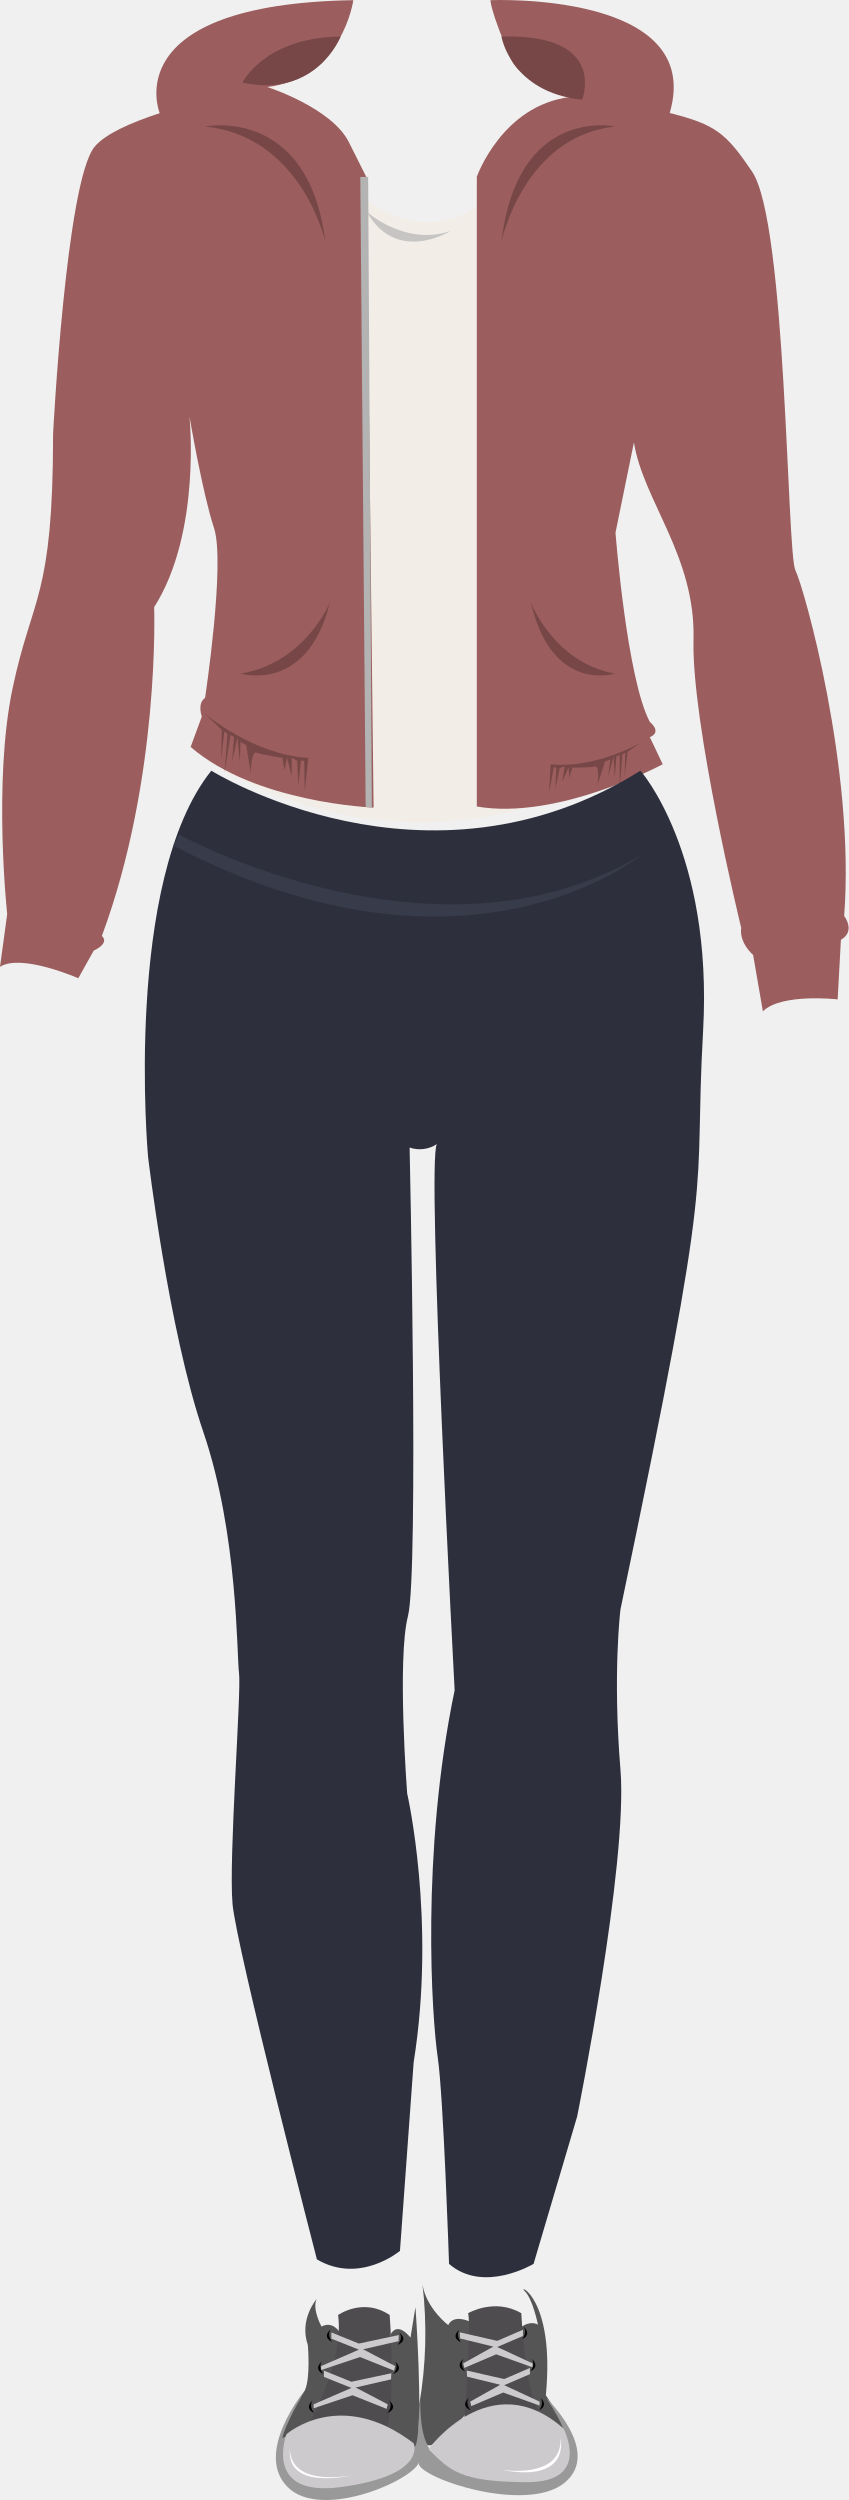
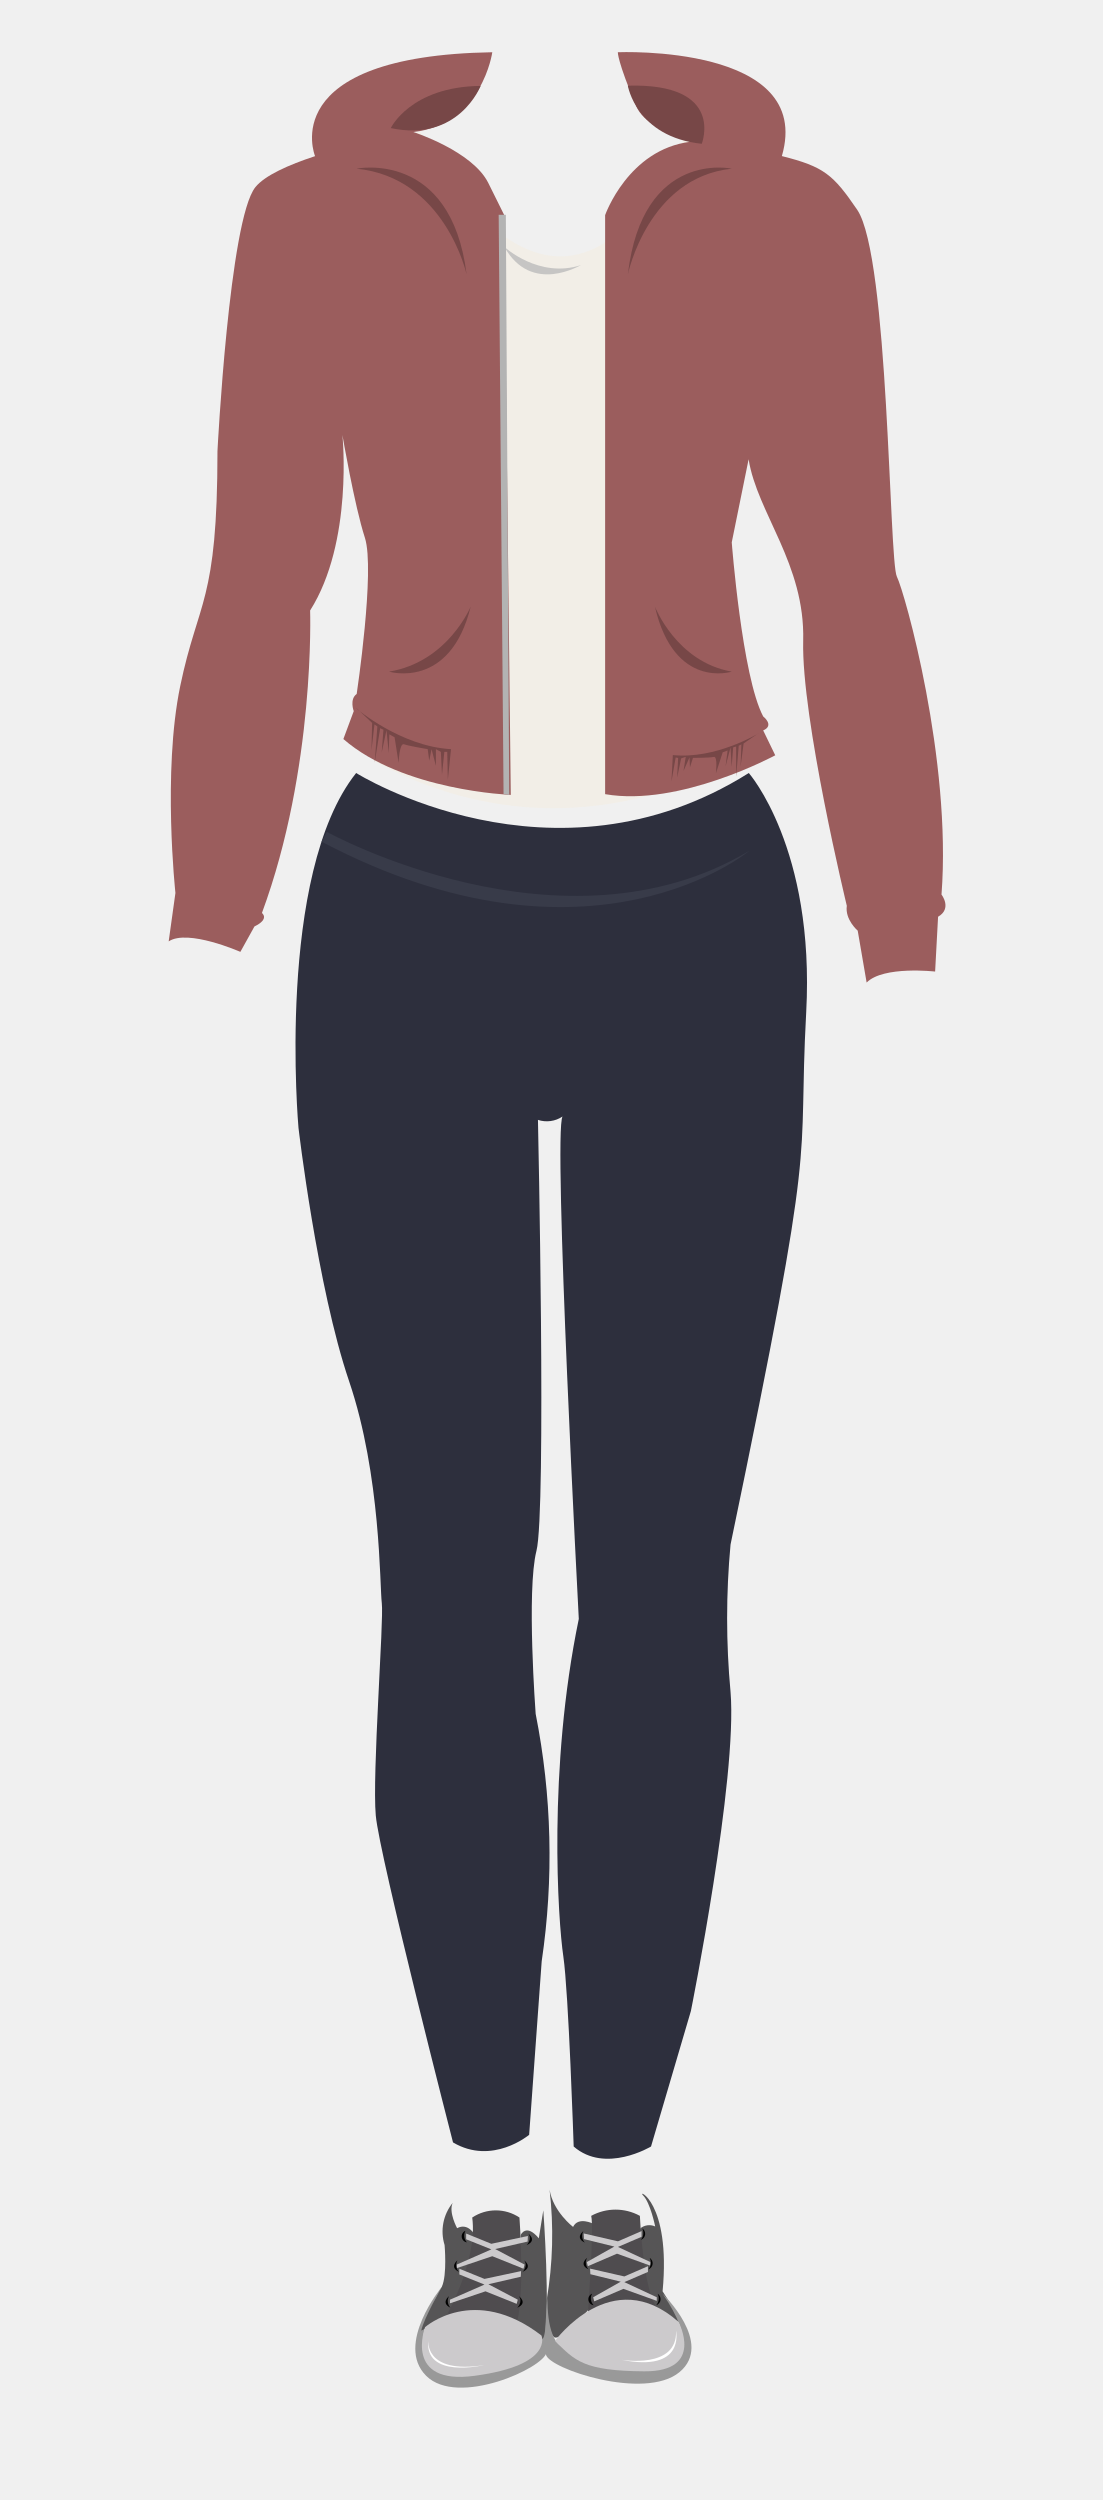
- <svg xmlns="http://www.w3.org/2000/svg" viewBox="0 0 261.04 769.02">
+ <svg xmlns="http://www.w3.org/2000/svg" viewBox="0 0 183 415">
  <defs>
-     <style>.cls-1{fill:#f2eee7;}.cls-2{fill:#f2f2f2;}.cls-3{fill:#9b5d5d;}.cls-4{fill:#774747;}.cls-5{fill:#c6c5c4;}.cls-6{fill:#b3b3b3;}.cls-7{fill:#2d2f3d;}.cls-8{fill:#383b49;}.cls-9{fill:#999;}.cls-10{fill:#565556;}.cls-11{fill:#4f4c4f;}.cls-12{fill:#cccacc;}.cls-13{fill:#020202;}.cls-14{fill:#fff;}</style>
+     <style>.cls-1{fill:none;}.cls-2{fill:#f2eee7;}.cls-3{fill:#f2f2f2;}.cls-4{fill:#9b5d5d;}.cls-5{fill:#774747;}.cls-6{fill:#c6c5c4;}.cls-7{fill:#b3b3b3;}.cls-8{fill:#2d2f3d;}.cls-9{fill:#383b49;}.cls-10{fill:#999;}.cls-11{fill:#565556;}.cls-12{fill:#4f4c4f;}.cls-13{fill:#cccacc;}.cls-14{fill:#020202;}.cls-15{fill:#fff;}</style>
  </defs>
  <g id="Layer_2" data-name="Layer 2">
    <g id="rcg2">
      <g id="rcg2-2" data-name="rcg2">
+         <rect class="cls-1" width="183" height="415" />
        <g id="rcgshirt2">
          <g id="rcgshirt">
-             <path class="cls-1" d="M84.45,26.4s45.69,93.45,89.22,1.36A266.87,266.87,0,0,0,200.49,35L183.63,202.45s1,25.71,5.47,34.77c0,0-54.77,35.43-120.27-.18l6.54-39.59s-6.08-51.5-16.73-70.6V34.29S77.51,29.3,84.45,26.4Z" />
-             <path class="cls-2" d="M118.71,2.83h0Z" />
-             <path class="cls-2" d="M110.91,3h0Z" />
-             <path class="cls-2" d="M138.53,2.49l1,0Z" />
-             <path class="cls-2" d="M138.36,2.49h0Z" />
-             <path class="cls-2" d="M140.77,2.45Z" />
-             <path class="cls-3" d="M107.33,43.76c-5.33-10.67-25.14-17-25.14-17h0C105.38,24.06,108.69.05,108.69.05,35.39,1.29,49.11,34.76,49.13,34.81c-8.84,2.89-16.84,6.42-20.05,10.36-8.75,10.75-12.75,88.25-12.75,88.25,0,51-6.5,49.75-12.5,78.53s-1.62,69.24-1.62,69.24L0,297.42c6.42-4.25,24.08,3.5,24.08,3.5l4.75-8.5c5.21-2.53,2.5-4.5,2.5-4.5,18-48.5,16.09-101.16,16.09-101.16,14.58-22.9,10.86-58.69,10.86-58.69s4,23.6,7.55,34.35-2.75,52.25-2.75,52.25c-2.5,1.75-1,5.75-1,5.75l-3.44,9.34c20,17.33,56.28,18.66,56.28,18.66l-2.25-194ZM80.78,26.9h0Zm-1.35.16-.44.05Zm-.66.07-.25,0Zm-.73.09-.52.06Zm-.53.06-1.27.15Zm-2.93.34-1,.12Zm-1.19.14-.32,0Zm-.92.1-.13,0Z" />
-             <path class="cls-3" d="M259.67,281.76c3.45-45-12.34-101-15-106.34S242,68.42,231.33,52.76c-8-11.82-11.16-14.43-25.32-18C217-2.75,150.88.05,150.88.05s-.22,2.91,6.25,18c2.21,5.16,9.76,9,18.27,11.8-21,2.53-28.73,24.53-28.73,24.53V248.09c25,4.33,57.18-13,57.18-13l-3.95-8.33c3.9-1.67,0-4.67,0-4.67-7.1-13.33-10.57-58.23-10.57-58.23L195,136.09c2.88,18,19,35,18.33,60.67S228,285.42,228,285.42c-.67,4.67,3.67,8.34,3.67,8.34l3,17.34c5.66-5.66,23-3.68,23-3.68l1-18.33C263.33,286.42,259.67,281.76,259.67,281.76Z" />
-             <path class="cls-4" d="M74.58,25.42s6.65-13.86,30.2-14.18C104.78,11.24,97.46,30.3,74.58,25.42Z" />
-             <path class="cls-4" d="M154.25,11.24s2.83,17.18,24.83,19.43C179.08,30.67,187.16,10.31,154.25,11.24Z" />
+             <path class="cls-2" d="M69.75,21.75s22.56,46.38,44.06.67A131.39,131.39,0,0,0,127.06,26l-8.33,83.11s.48,12.76,2.71,17.26c0,0-27.06,17.59-59.41-.09l3.23-19.65s-3-25.56-8.26-35V25.66S66.32,23.18,69.75,21.75Z" />
+             <path class="cls-3" d="M86.67,10.05h0Z" />
+             <path class="cls-3" d="M82.82,10.11h0Z" />
+             <path class="cls-3" d="M96.46,9.88h0Z" />
+             <path class="cls-3" d="M96.38,9.88h0Z" />
+             <path class="cls-3" d="M97.57,9.86Z" />
+             <path class="cls-4" d="M81.05,30.36c-2.64-5.29-12.42-8.44-12.42-8.44h0C80.08,20.58,81.72,8.67,81.72,8.67,45.51,9.28,52.29,25.9,52.3,25.92c-4.37,1.44-8.32,3.19-9.9,5.14-4.33,5.34-6.3,43.81-6.3,43.81,0,25.31-3.21,24.69-6.18,39s-.8,34.36-.8,34.36L28,156.27c3.17-2.11,11.9,1.74,11.9,1.74l2.34-4.22c2.58-1.25,1.24-2.23,1.24-2.23,8.89-24.08,8-50.22,8-50.22,7.2-11.36,5.36-29.13,5.36-29.13s2,11.72,3.73,17.05-1.36,25.94-1.36,25.94c-1.23.87-.49,2.85-.49,2.85L57,122.68c9.87,8.61,27.79,9.27,27.79,9.27L83.68,35.66ZM67.93,22h0Zm-.67.07-.21,0Zm-.32,0-.12,0Zm-.36,0-.26,0Zm-.26,0-.63.08Zm-1.45.17-.52.06Zm-.59.07-.16,0Zm-.45,0h0Z" />
+             <path class="cls-4" d="M156.29,148.5c1.71-22.34-6.09-50.14-7.41-52.78s-1.31-53.11-6.58-60.89c-4-5.87-5.52-7.16-12.51-8.92,5.4-18.63-27.23-17.24-27.23-17.24s-.11,1.44,3.08,9c1.09,2.56,4.83,4.48,9,5.86-10.35,1.25-14.19,12.18-14.19,12.18v96.12c12.35,2.16,28.24-6.45,28.24-6.45l-2-4.13c1.93-.83,0-2.32,0-2.32-3.51-6.62-5.22-28.9-5.22-28.9l2.8-13.79c1.42,8.93,9.39,17.38,9.06,30.12s7.24,44,7.24,44c-.33,2.31,1.81,4.13,1.81,4.13l1.48,8.61c2.8-2.81,11.37-1.82,11.37-1.82l.49-9.1C158.1,150.81,156.29,148.5,156.29,148.5Z" />
+             <path class="cls-5" d="M64.87,21.26s3.28-6.88,14.92-7C79.79,14.22,76.17,23.68,64.87,21.26Z" />
+             <path class="cls-5" d="M104.22,14.22s1.4,8.53,12.27,9.65C116.49,23.87,120.48,13.76,104.22,14.22Z" />
          </g>
-           <path class="cls-4" d="M63.06,38.92s31.77-6.55,37,35.4C100.06,74.32,92.83,41.92,63.06,38.92Z" />
-           <path class="cls-4" d="M189.19,38.92s-30-6.55-34.94,35.4C154.25,74.32,161.07,41.92,189.19,38.92Z" />
-           <path class="cls-5" d="M112.79,65.09s11.6,10.67,25.74,6C138.53,71.09,121.91,81.43,112.79,65.09Z" />
-           <path class="cls-4" d="M63.06,219.57s14.86,12.65,31.77,13.56l-1.08,10.29L93.56,234h-1l-.78,7.62L91.41,234l-1.67-.91v5.6l-1.46-5.6L87.5,237l-.59-3.85s-6.35-1-8-1.63-1.8,6.25-1.8,6.25l-1.37-8.6-1.76-1-.2,6.26-.75-7.65-1.62,7.48.59-7.63-1.1-.51L69.1,237.63l.88-12L69,225l-1,8.72.22-9.23-5.16-4.87" />
-           <path class="cls-4" d="M198.18,227.84s-14.32,8.75-28.81,7.26L168.9,244l1.43-8,.83.13-.36,6.58,1.35-6.42,1.55-.55-.76,4.76,2-4.56.15,3.37,1-3.19s5.53,0,7-.32.7,5.56.7,5.56l2.32-7.13,1.62-.59-.67,5.34,1.67-6.4.37,6.57.52-6.56,1-.28,0,10,.86-10.33.9-.44-.3,7.55,1-7.87,5-3.44" />
-           <path class="cls-4" d="M163.33,185.42s7.22,18.56,25.86,21.78C189.19,207.2,169.83,213.42,163.33,185.42Z" />
-           <path class="cls-4" d="M101.45,185.42S93.79,204,74,207.2C74,207.2,94.55,213.42,101.45,185.42Z" />
-           <polygon class="cls-6" points="113.25 54.42 110.83 54.42 112.48 248.16 114.38 248.42 113.25 54.42" />
+           <path class="cls-5" d="M59.18,28s15.69-3.25,18.28,17.57C77.46,45.53,73.89,29.45,59.18,28Z" />
+           <path class="cls-5" d="M121.48,28s-14.82-3.25-17.26,17.57C104.22,45.53,107.59,29.45,121.48,28Z" />
+           <path class="cls-6" d="M83.74,41s5.73,5.3,12.72,3C96.46,43.93,88.25,49.06,83.74,41Z" />
+           <path class="cls-5" d="M59.18,117.63s7.34,6.28,15.69,6.73l-.53,5.11-.1-4.66h-.48l-.39,3.79-.19-3.79-.82-.45v2.78l-.72-2.78-.39,1.91L71,124.36s-3.14-.52-3.93-.81-.9,3.1-.9,3.1l-.67-4.26-.87-.49-.1,3.11-.37-3.8-.8,3.71.29-3.78-.54-.26-.91,5.71.44-6-.48-.33-.5,4.33.11-4.59-2.55-2.41" />
+           <path class="cls-5" d="M125.92,121.73s-7.07,4.35-14.23,3.61l-.23,4.41.7-4,.41.07-.17,3.27.67-3.19.76-.27-.37,2.36,1-2.27.07,1.68.5-1.59s2.74,0,3.45-.16.35,2.76.35,2.76l1.14-3.53.81-.3-.34,2.65.83-3.17.18,3.26.26-3.26.49-.14v5l.43-5.13.44-.22-.14,3.75.51-3.91,2.49-1.71" />
+           <path class="cls-5" d="M108.71,100.68s3.56,9.21,12.77,10.81C121.48,111.49,111.92,114.58,108.71,100.68Z" />
+           <path class="cls-5" d="M78.14,100.68s-3.78,9.21-13.56,10.81C64.58,111.49,74.73,114.58,78.14,100.68Z" />
+           <polygon class="cls-7" points="83.97 35.66 82.78 35.66 83.59 131.82 84.53 131.95 83.97 35.66" />
        </g>
        <g id="rcgpants2">
-           <path class="cls-7" d="M65,237.07s66.1,41.32,132,0c0,0,22.35,25.17,19.28,80s4.58,34.68-25.42,178c0,0-2.44,19.66,0,49.33,2.37,28.85-13.33,106.67-13.33,106.67l-13.4,45.32s-15.38,9.24-26,0c0,0-1.71-51.65-3.49-63.61s-5.24-62.69,5.21-112.84c0,0-8.7-162.77-5.47-168A9.58,9.58,0,0,1,126,353s2.88,131-.51,144.14-.25,54.5-.25,54.5,9,39,2,82.75l-4.21,58S110.68,702.79,97.48,695c0,0-24.7-95.56-25.95-109.31s2.75-65.25,2-71-.25-42.75-11-74.25-17-84.75-17-84.75S37.92,271,65,237.07Z" />
-           <path class="cls-8" d="M55.11,256.75s79.34,43.67,142,6.34c0,0-53.33,44.33-143.79-3Z" />
+           <path class="cls-8" d="M59.12,128.32s32.65,20.5,65.18,0c0,0,11,12.49,9.53,39.71s2.25,17.21-12.56,88.36a132.29,132.29,0,0,0,0,24.48c1.18,14.32-6.58,52.95-6.58,52.95l-6.62,22.5s-7.59,4.58-12.84,0c0,0-.84-25.64-1.72-31.58s-2.59-31.12,2.57-56c0,0-4.29-80.79-2.7-83.4a4.68,4.68,0,0,1-4.08.56s1.42,65-.25,71.55-.13,27.05-.13,27.05a120.33,120.33,0,0,1,1,41.08l-2.08,28.8s-6.12,5.13-12.64,1.26c0,0-12.2-47.44-12.82-54.26s1.36-32.39,1-35.24-.12-21.22-5.43-36.86-8.4-42.06-8.4-42.06S45.76,145.14,59.12,128.32Z" />
+           <path class="cls-9" d="M54.25,138.09s39.19,21.67,70.14,3.14c0,0-26.34,22-71-1.51Z" />
        </g>
        <g id="Cloudy_RainShoes" data-name="Cloudy/RainShoes">
-           <path class="cls-9" d="M93.78,735.29s-15.87,19.21-5.29,29.76,39.69-2.64,40.42-7.91,0-20.72,0-20.72.75,15.82-4.37,19.21-17.86,14.69-35.72,3.77C88.82,759.4,83.53,753.37,93.78,735.29Z" />
-           <path class="cls-10" d="M120.27,717.91s1.81-3.95,6,1.14l1.53-9.37s2.48,34.18.2,42.18c-1.11,3.89-9.84-4.14-9.84-4.14Z" />
-           <path class="cls-10" d="M104.85,717.92s-2.23-4.24-5.95-2.26c0,0-3-5.37-1.48-8.48,0,0-5.49,6.25-2.73,14.16,0,0,.9,10-.91,13.95,0,0-6.19,10.59-6.93,14.69l9.63-4.71S103.68,732.18,104.85,717.92Z" />
-           <path class="cls-11" d="M94.45,746.56S106,727,104,712.12c0,0,7.69-5.5,15.87,0,0,0,2.07,27.15-1.26,36.67Z" />
-           <path class="cls-12" d="M88.12,748.79s16.44-14.59,39.13,2.78c0,0,4.38,9.86-22.4,13.48C80.75,768.3,88.12,748.79,88.12,748.79Z" />
-           <polygon class="cls-12" points="96.48 739.59 108.09 734.54 99.64 731.15 99.64 729.23 108.09 732.65 120.39 730.03 120.29 731.91 109.39 734.41 119.27 739.59 118.92 740.99 108.44 736.8 96.48 740.8 96.48 739.59" />
-           <polygon class="cls-12" points="98.77 727.84 110.39 722.78 101.93 719.39 101.93 717.48 110.39 720.9 122.69 718.27 122.58 720.16 111.69 722.66 121.56 727.84 121.21 729.23 110.73 725.04 98.77 729.05 98.77 727.84" />
-           <path class="cls-13" d="M101.71,716.55s-2.9,2.26.49,3.86C102.2,720.41,100.38,718.43,101.71,716.55Z" />
-           <path class="cls-13" d="M99,726.43s-2.89,2.26.5,3.86C99.52,730.29,97.7,728.31,99,726.43Z" />
-           <path class="cls-13" d="M96.17,738.41s-2.89,2.26.5,3.86C96.67,742.27,94.85,740.3,96.17,738.41Z" />
-           <path class="cls-13" d="M119.66,738.41s3.17,2.26-.55,3.86C119.11,742.27,121.1,740.3,119.66,738.41Z" />
-           <path class="cls-13" d="M121.46,726.43s3.17,2.26-.54,3.86C120.92,730.29,122.91,728.31,121.46,726.43Z" />
-           <path class="cls-13" d="M122.8,717.48s3.17,2.26-.54,3.86C122.26,721.34,124.25,719.36,122.8,717.48Z" />
-           <path class="cls-14" d="M89.22,752.93s-1.64,11.71,18.77,8.54C108,761.47,87.67,766.34,89.22,752.93Z" />
-           <path class="cls-10" d="M144.7,714.22s-5.1-2.59-6.83,1c0,0-6.75-5.14-7.9-12.48a129.2,129.2,0,0,1-1,36.91s.1,10.58,2.47,12.4,12.61-10.33,12.61-10.33Z" />
-           <path class="cls-10" d="M160.48,715.72s2.59-2,5-.63c0,0-1.61-8-4.1-10.35s9.41,1.81,6.53,32.06l7.39,11.39-11.41-5.92S159.42,718.39,160.48,715.72Z" />
-           <path class="cls-11" d="M142.79,744.75S145,715.51,144,711.56c0,0,8.12-4.8,16.36,0,0,0,1.07,24.48,5.69,30.46Z" />
-           <path class="cls-9" d="M168,737.63s17.28,16.54,5.68,26.08-44.12-1.14-44.92-5.91.58-20,.58-20-.82,14.31,4.81,17.37,19.58,13.29,39.16,3.41C173.32,758.6,179.26,754,168,737.63Z" />
-           <path class="cls-12" d="M131.79,753.38S150.86,727.2,173.3,747c0,0,9,16.69-11.5,16.54S138.53,760,131.79,753.38Z" />
-           <polygon class="cls-12" points="165.98 738.76 155.1 733.7 163.02 730.31 163.02 728.4 155.1 731.82 143.58 729.2 143.67 731.08 153.88 733.58 144.63 738.76 144.96 740.15 154.78 735.96 165.98 739.97 165.98 738.76" />
-           <polygon class="cls-12" points="163.84 727.01 152.95 721.95 160.87 718.56 160.87 716.64 152.95 720.07 141.43 717.44 141.53 719.33 151.74 721.83 142.48 727.01 142.82 728.4 152.63 724.21 163.84 728.22 163.84 727.01" />
-           <path class="cls-13" d="M161.08,715.72s2.71,2.26-.46,3.86C160.62,719.58,162.32,717.6,161.08,715.72Z" />
-           <path class="cls-13" d="M163.6,725.59s2.71,2.26-.47,3.87C163.13,729.46,164.84,727.48,163.6,725.59Z" />
-           <path class="cls-13" d="M166.27,737.58s2.71,2.26-.47,3.86C165.8,741.44,167.5,739.46,166.27,737.58Z" />
-           <path class="cls-13" d="M144.27,737.58s-3,2.26.51,3.86C144.78,741.44,142.91,739.46,144.27,737.58Z" />
-           <path class="cls-13" d="M142.58,725.59s-3,2.26.51,3.87C143.09,729.46,141.22,727.48,142.58,725.59Z" />
-           <path class="cls-13" d="M141.32,716.64s-3,2.26.51,3.86C141.83,720.5,140,718.53,141.32,716.64Z" />
-           <path class="cls-14" d="M154,759.68s19,3.29,18.44-9.7C172.47,750,175.69,764,154,759.68Z" />
+           <path class="cls-10" d="M73.35,379.61s-7.84,9.54-2.61,14.77,19.61-1.31,20-3.92a94.54,94.54,0,0,0,0-10.29s.37,7.86-2.16,9.54S79.72,397,70.9,391.58C70.9,391.58,68.29,388.59,73.35,379.61Z" />
+           <path class="cls-11" d="M86.44,371s.89-2,3,.56l.75-4.65s1.23,17,.1,20.94c-.55,1.93-4.86-2.06-4.86-2.06Z" />
+           <path class="cls-11" d="M78.82,371s-1.1-2.1-2.94-1.12c0,0-1.46-2.67-.73-4.21a7.56,7.56,0,0,0-1.35,7s.45,4.94-.45,6.92c0,0-3,5.26-3.42,7.29l4.76-2.33A39,39,0,0,0,78.82,371Z" />
+           <path class="cls-12" d="M73.68,385.21s5.7-9.71,4.71-17.1a7.06,7.06,0,0,1,7.84,0s1,13.48-.62,18.2Z" />
+           <path class="cls-13" d="M70.56,386.31s8.12-7.24,19.32,1.38c0,0,2.17,4.9-11.06,6.69C66.92,396,70.56,386.31,70.56,386.31Z" />
+           <polygon class="cls-13" points="74.69 381.75 80.42 379.24 76.25 377.56 76.25 376.61 80.42 378.3 86.5 377 86.45 377.94 81.07 379.18 85.95 381.75 85.77 382.44 80.59 380.36 74.69 382.35 74.69 381.75" />
+           <polygon class="cls-13" points="75.82 375.92 81.56 373.4 77.38 371.72 77.38 370.77 81.56 372.47 87.63 371.17 87.58 372.1 82.2 373.34 87.08 375.92 86.9 376.61 81.72 374.53 75.82 376.51 75.82 375.92" />
+           <path class="cls-14" d="M77.27,370.31a1,1,0,0,0,.24,1.92A1.62,1.62,0,0,1,77.27,370.31Z" />
+           <path class="cls-14" d="M75.94,375.21s-1.43,1.13.25,1.92A1.63,1.63,0,0,1,75.94,375.21Z" />
+           <path class="cls-14" d="M74.54,381.16s-1.43,1.13.24,1.92A1.62,1.62,0,0,1,74.54,381.16Z" />
+           <path class="cls-14" d="M86.13,381.16s1.57,1.13-.26,1.92C85.87,383.08,86.85,382.1,86.13,381.16Z" />
+           <path class="cls-14" d="M87,375.21s1.56,1.13-.27,1.92C86.76,377.13,87.74,376.15,87,375.21Z" />
+           <path class="cls-14" d="M87.69,370.77s1.57,1.12-.27,1.92C87.42,372.69,88.41,371.71,87.69,370.77Z" />
+           <path class="cls-15" d="M71.1,388.37s-.81,5.81,9.27,4.24C80.37,392.61,70.34,395,71.1,388.37Z" />
+           <path class="cls-11" d="M98.5,369.15s-2.51-1.28-3.37.52c0,0-3.33-2.55-3.9-6.19a64.51,64.51,0,0,1-.48,18.32s0,5.25,1.21,6.15,6.23-5.12,6.23-5.12Z" />
+           <path class="cls-11" d="M106.3,369.9a2.37,2.37,0,0,1,2.46-.31s-.8-3.95-2-5.14,4.65.9,3.23,15.91L113.6,386,108,383.08S105.78,371.22,106.3,369.9Z" />
+           <path class="cls-12" d="M97.56,384.31s1.08-14.51.58-16.48a8.42,8.42,0,0,1,8.08,0S106.74,380,109,383Z" />
+           <path class="cls-10" d="M110,380.77s8.54,8.22,2.8,13-21.79-.57-22.18-2.93.28-9.92.28-9.92-.4,7.1,2.38,8.62,9.67,6.6,19.34,1.69C112.64,391.18,115.57,388.89,110,380.77Z" />
+           <path class="cls-13" d="M92.13,388.59s9.42-13,20.5-3.16c0,0,4.45,8.28-5.68,8.21S95.46,391.87,92.13,388.59Z" />
+           <polygon class="cls-13" points="109.02 381.34 103.64 378.83 107.56 377.14 107.56 376.19 103.64 377.89 97.95 376.59 98 377.52 103.04 378.76 98.47 381.34 98.64 382.03 103.48 379.95 109.02 381.94 109.02 381.34" />
+           <polygon class="cls-13" points="107.96 375.5 102.58 372.99 106.5 371.31 106.5 370.36 102.58 372.06 96.89 370.75 96.94 371.69 101.98 372.93 97.41 375.5 97.58 376.19 102.42 374.11 107.96 376.1 107.96 375.5" />
+           <path class="cls-14" d="M106.6,369.9a1.07,1.07,0,0,1-.23,1.92A1.71,1.71,0,0,0,106.6,369.9Z" />
+           <path class="cls-14" d="M107.84,374.8a1.07,1.07,0,0,1-.23,1.92A1.71,1.71,0,0,0,107.84,374.8Z" />
+           <path class="cls-14" d="M109.16,380.75a1.07,1.07,0,0,1-.23,1.92A1.71,1.71,0,0,0,109.16,380.75Z" />
+           <path class="cls-14" d="M98.29,380.75a1,1,0,0,0,.26,1.92A1.6,1.6,0,0,1,98.29,380.75Z" />
+           <path class="cls-14" d="M97.46,374.8s-1.47,1.12.25,1.92A1.6,1.6,0,0,1,97.46,374.8Z" />
+           <path class="cls-14" d="M96.84,370.36s-1.47,1.12.25,1.91A1.59,1.59,0,0,1,96.84,370.36Z" />
+           <path class="cls-15" d="M103.12,391.72s9.39,1.64,9.1-4.82C112.22,386.9,113.81,393.87,103.12,391.72Z" />
        </g>
      </g>
    </g>
  </g>
</svg>
